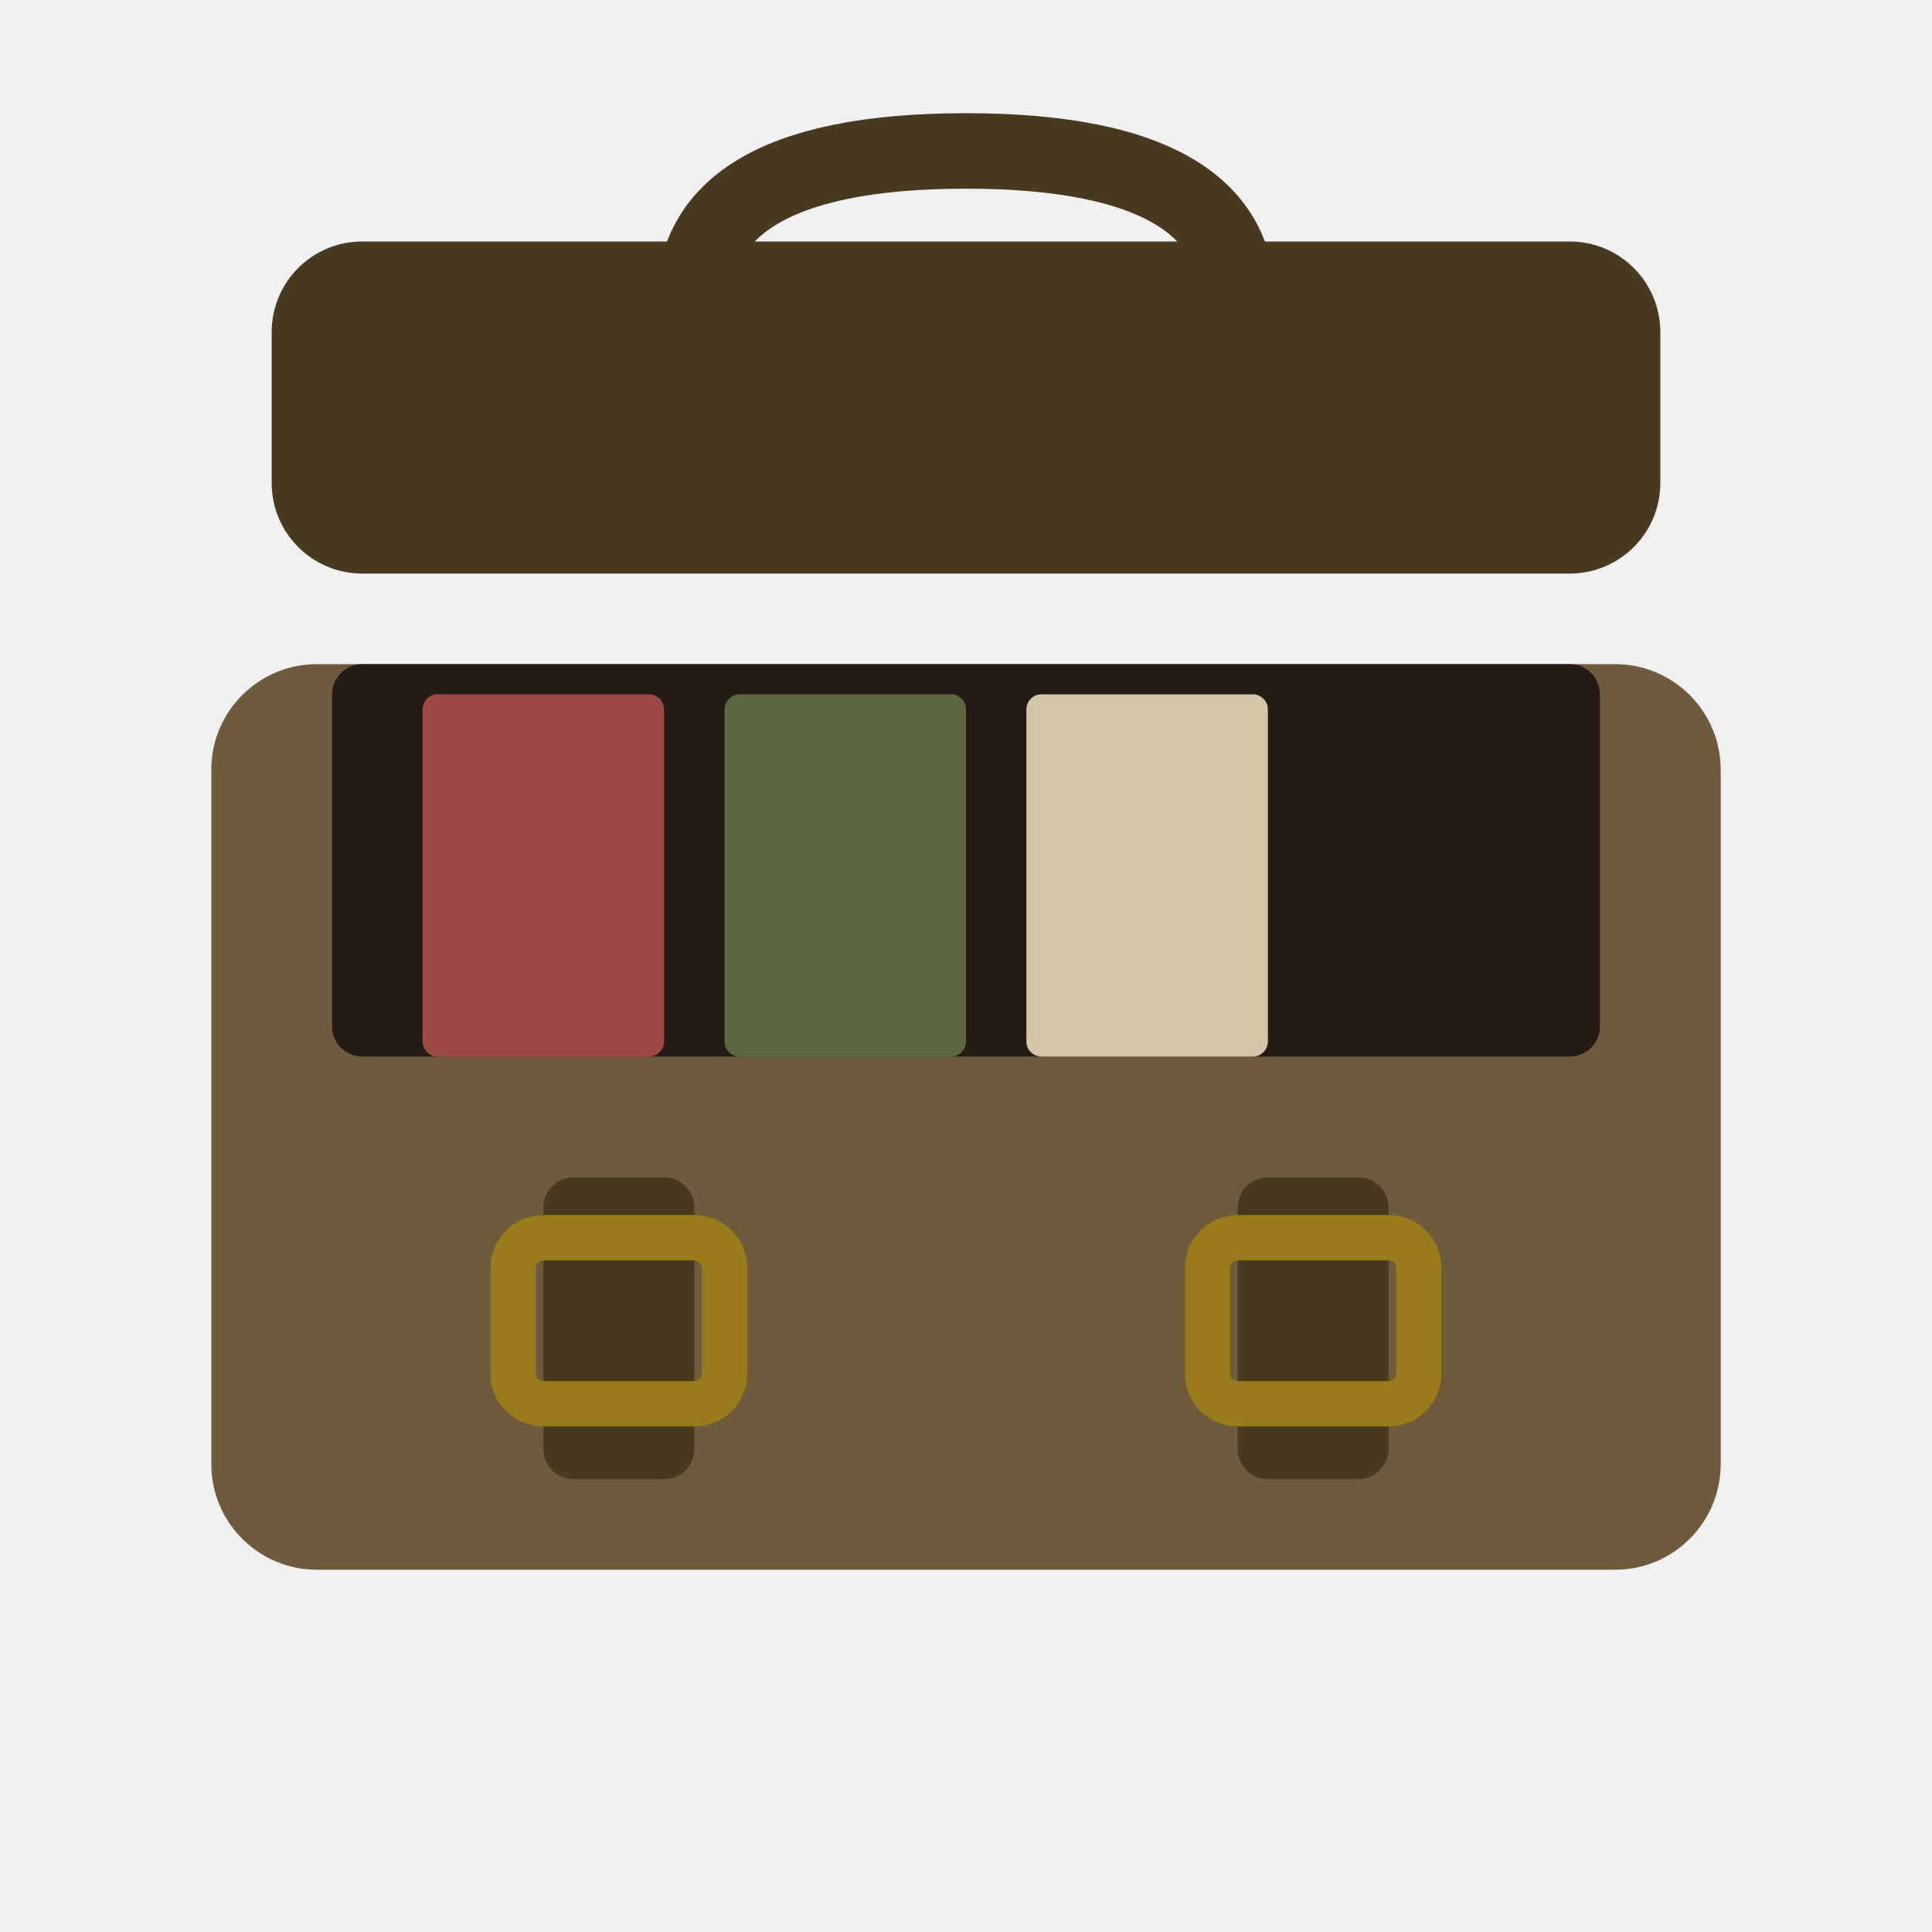
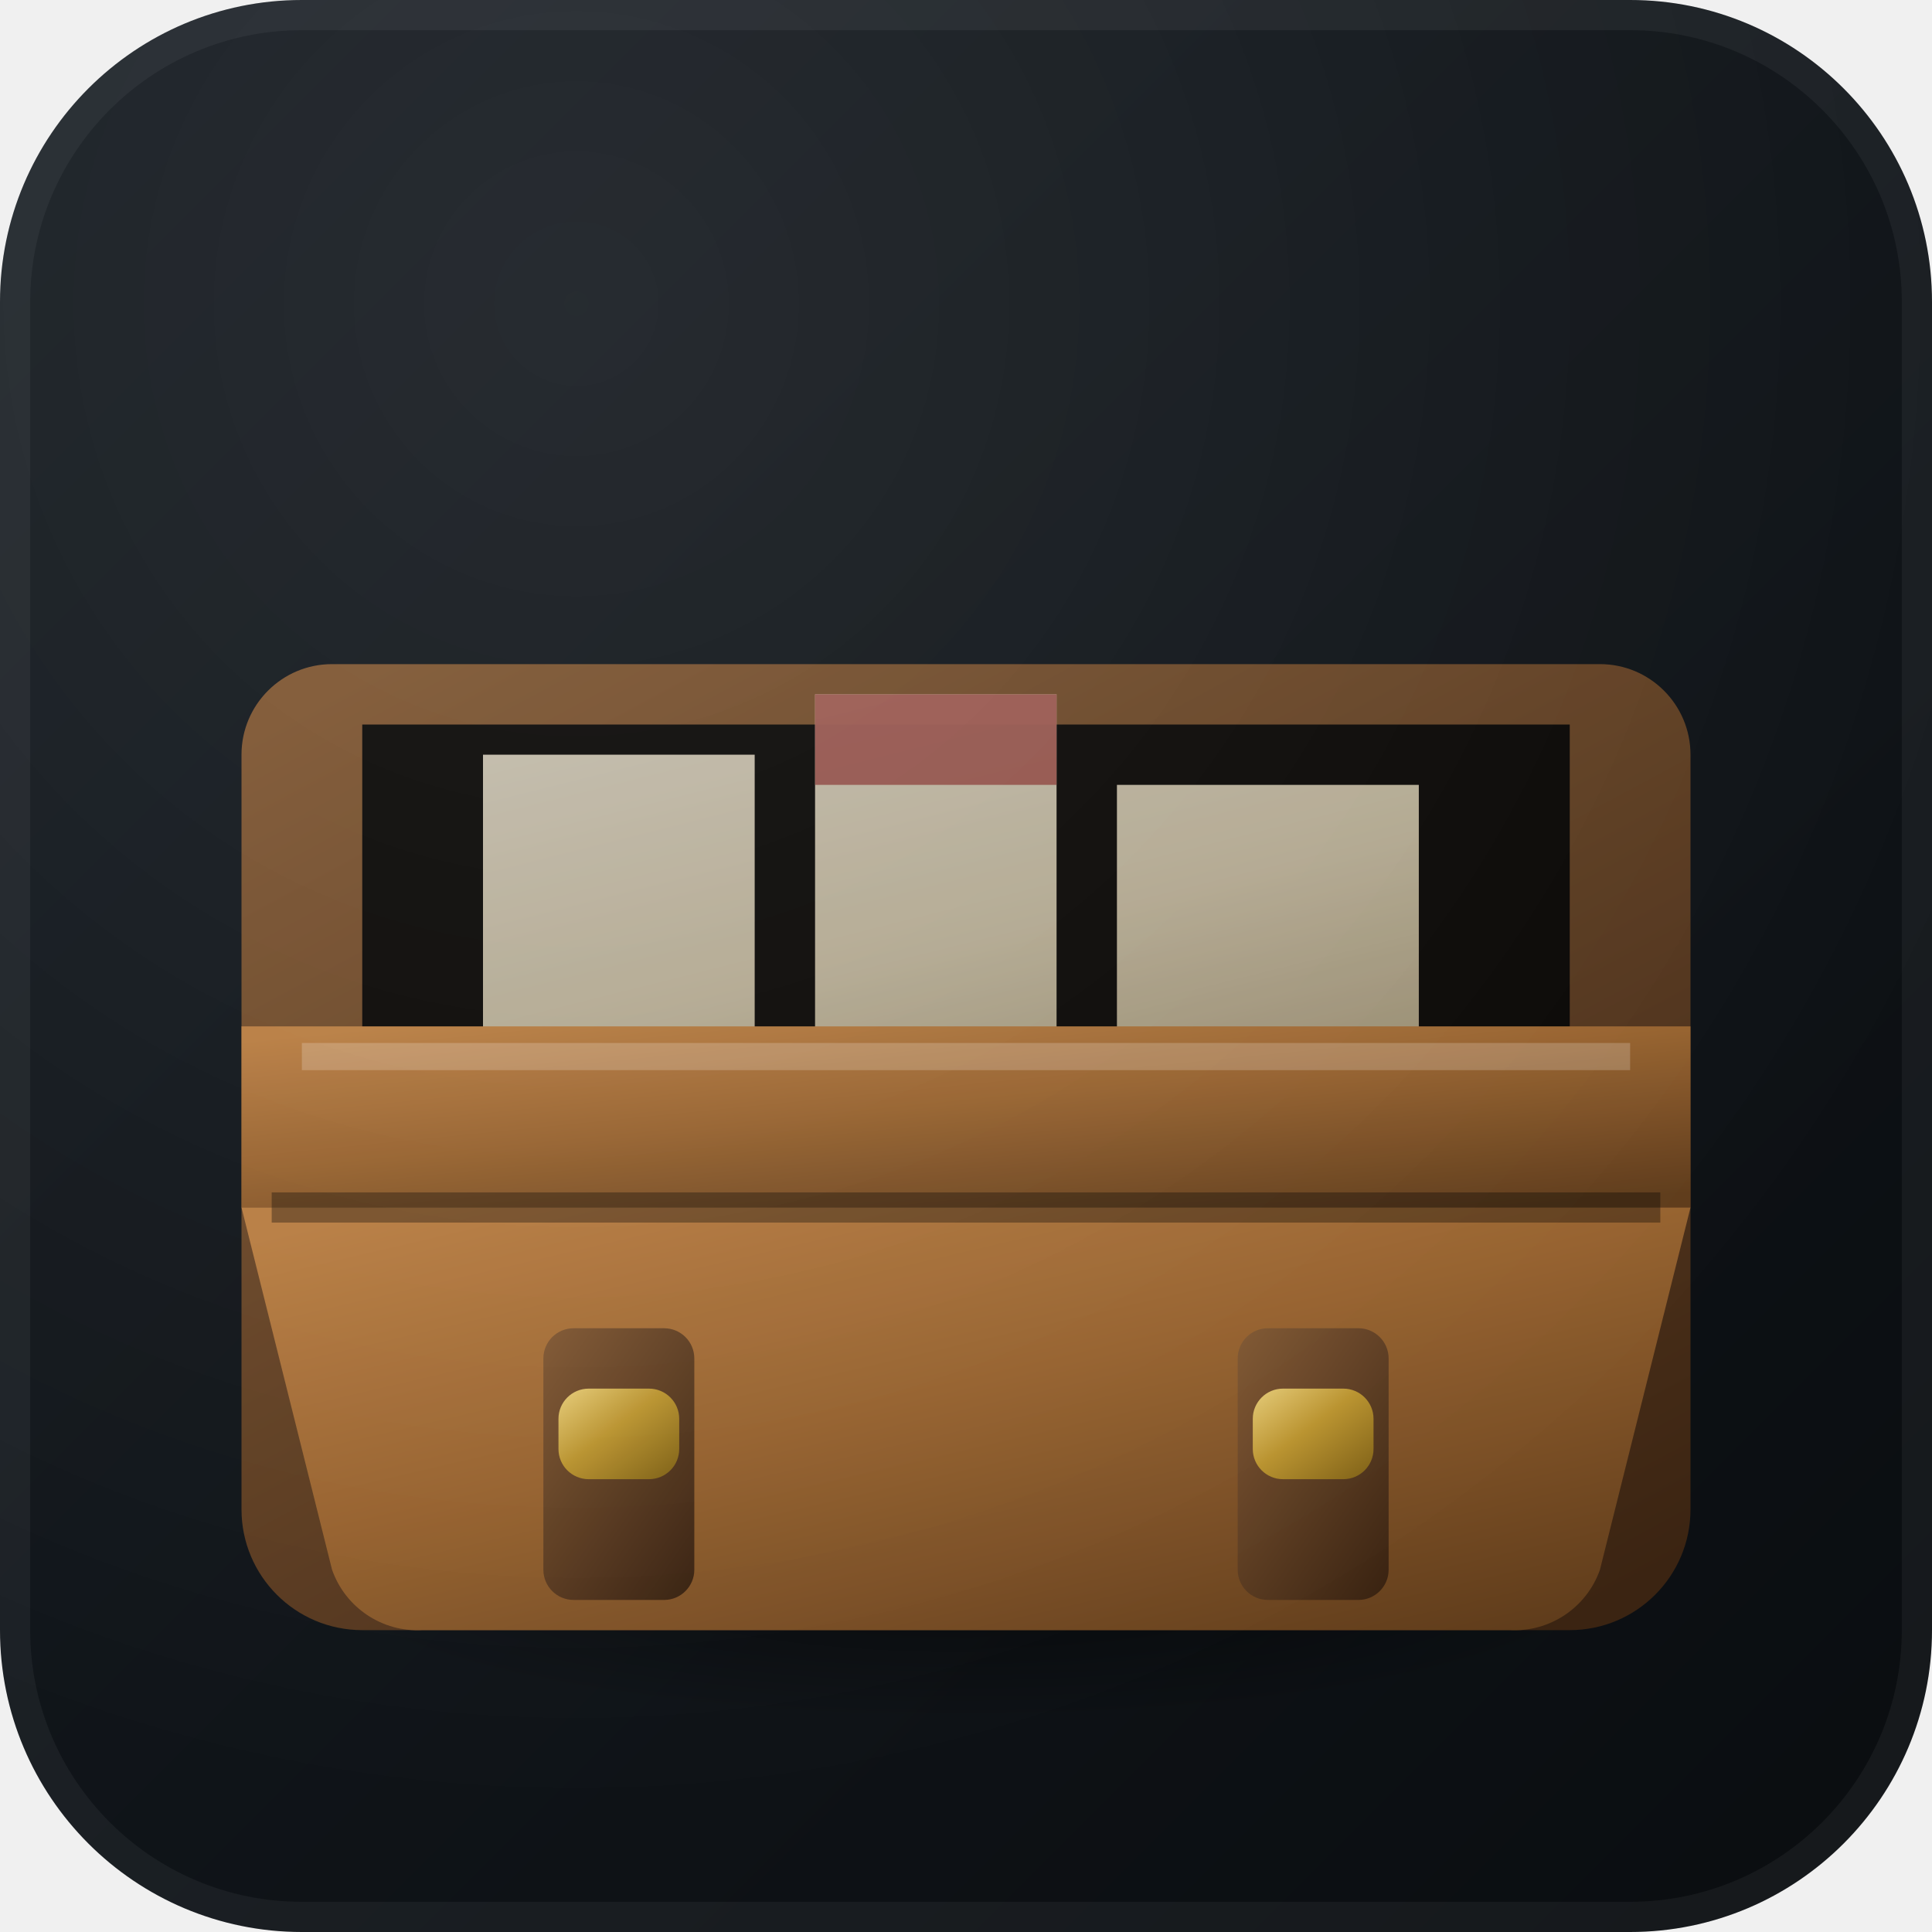
- <svg xmlns="http://www.w3.org/2000/svg" viewBox="0 0 128 128" width="128" height="128" fill="none">
-   <path d="M46 20c0-6 5-10 18-10s18 4 18 10" stroke="#48391f" stroke-width="5" stroke-linecap="round" />
-   <rect x="18" y="16" width="92" height="22" rx="6" fill="#48391f" />
-   <rect x="14" y="44" width="100" height="60" rx="7" fill="#6f5a3c" />
-   <rect x="22" y="44" width="84" height="26" rx="2" fill="#241c14" />
-   <rect x="28" y="46" width="16" height="24" rx="1" fill="#9c4a44" />
-   <rect x="48" y="46" width="16" height="24" rx="1" fill="#5c6840" />
-   <rect x="68" y="46" width="16" height="24" rx="1" fill="#d6c6a8" />
-   <rect x="36" y="78" width="10" height="20" rx="2" fill="#48391f" />
-   <rect x="82" y="78" width="10" height="20" rx="2" fill="#48391f" />
-   <rect x="34" y="82" width="14" height="11" rx="2" stroke="#9a7b1c" stroke-width="3" />
-   <rect x="80" y="82" width="14" height="11" rx="2" stroke="#9a7b1c" stroke-width="3" />
+ <svg xmlns="http://www.w3.org/2000/svg" viewBox="0 0 64 64" width="64" height="64" role="img" aria-label="cartable-ouvert">
+   <defs>
+     <linearGradient id="plaque" x1="0" y1="0" x2="1" y2="1">
+       <stop offset="0" stop-color="#151b21" />
+       <stop offset="1" stop-color="#0a0d10" />
+     </linearGradient>
+     <radialGradient id="lum" cx="30%" cy="16%" r="78%">
+       <stop offset="0" stop-color="#ffffff" stop-opacity=".085" />
+       <stop offset="1" stop-color="#ffffff" stop-opacity="0" />
+     </radialGradient>
+     <radialGradient id="sol" cx="50%" cy="50%" r="50%">
+       <stop offset="0" stop-color="#000" stop-opacity=".55" />
+       <stop offset="1" stop-color="#000" stop-opacity="0" />
+     </radialGradient>
+     <linearGradient id="cuir" x1=".1" y1="0" x2=".9" y2="1">
+       <stop offset="0" stop-color="#b87d42" />
+       <stop offset=".45" stop-color="#96622f" />
+       <stop offset="1" stop-color="#5f3c1b" />
+     </linearGradient>
+     <linearGradient id="cuirSombre" x1=".1" y1="0" x2=".9" y2="1">
+       <stop offset="0" stop-color="#7d5531" />
+       <stop offset="1" stop-color="#3b2412" />
+     </linearGradient>
+     <linearGradient id="laiton" x1="0" y1="0" x2="1" y2="1">
+       <stop offset="0" stop-color="#e6cb78" />
+       <stop offset=".45" stop-color="#b9932f" />
+       <stop offset="1" stop-color="#7d5f15" />
+     </linearGradient>
+     <linearGradient id="papier" x1=".2" y1="0" x2=".8" y2="1">
+       <stop offset="0" stop-color="#f4ecd8" />
+       <stop offset=".6" stop-color="#e2d5b8" />
+       <stop offset="1" stop-color="#c3b493" />
+     </linearGradient>
+   </defs>
+   <rect width="64" height="64" rx="10" fill="url(#plaque)" />
+   <ellipse cx="32" cy="52" rx="22" ry="5" fill="url(#sol)" />
+   <path d="M11 22h42a3 3 0 0 1 3 3v25a4 4 0 0 1-4 4H12a4 4 0 0 1-4-4V25a3 3 0 0 1 3-3z" fill="url(#cuirSombre)" />
+   <path d="M12 24h40v10a3 3 0 0 1-3 3H15a3 3 0 0 1-3-3z" fill="#0a0806" />
+   <path d="M16 25h9v11h-9zM27 23h8v13h-8zM37 26h10v10H37z" fill="url(#papier)" opacity=".78" />
+   <path d="M27 23h8v3h-8z" fill="#8b3f3a" opacity=".8" />
+   <path d="M8 34h48v6H8z" fill="url(#cuir)" />
+   <path d="M10 35h44" fill="none" stroke="#fff" stroke-opacity=".2" stroke-width=".9" />
+   <path d="M8 40h48l-3 12a3 3 0 0 1-3 2H14a3 3 0 0 1-3-2z" fill="url(#cuir)" />
+   <path d="M9 40h46" fill="none" stroke="#000" stroke-opacity=".34" stroke-width="1" />
+   <rect x="18" y="44" width="5" height="9" rx="1" fill="url(#cuirSombre)" />
+   <rect x="41" y="44" width="5" height="9" rx="1" fill="url(#cuirSombre)" />
+   <rect x="18.5" y="46" width="4" height="3" rx="1" fill="url(#laiton)" />
+   <rect x="41.5" y="46" width="4" height="3" rx="1" fill="url(#laiton)" />
+   <rect width="64" height="64" rx="10" fill="url(#lum)" />
+   <rect x=".5" y=".5" width="63" height="63" rx="9.5" fill="none" stroke="#fff" stroke-opacity=".05" />
</svg>
